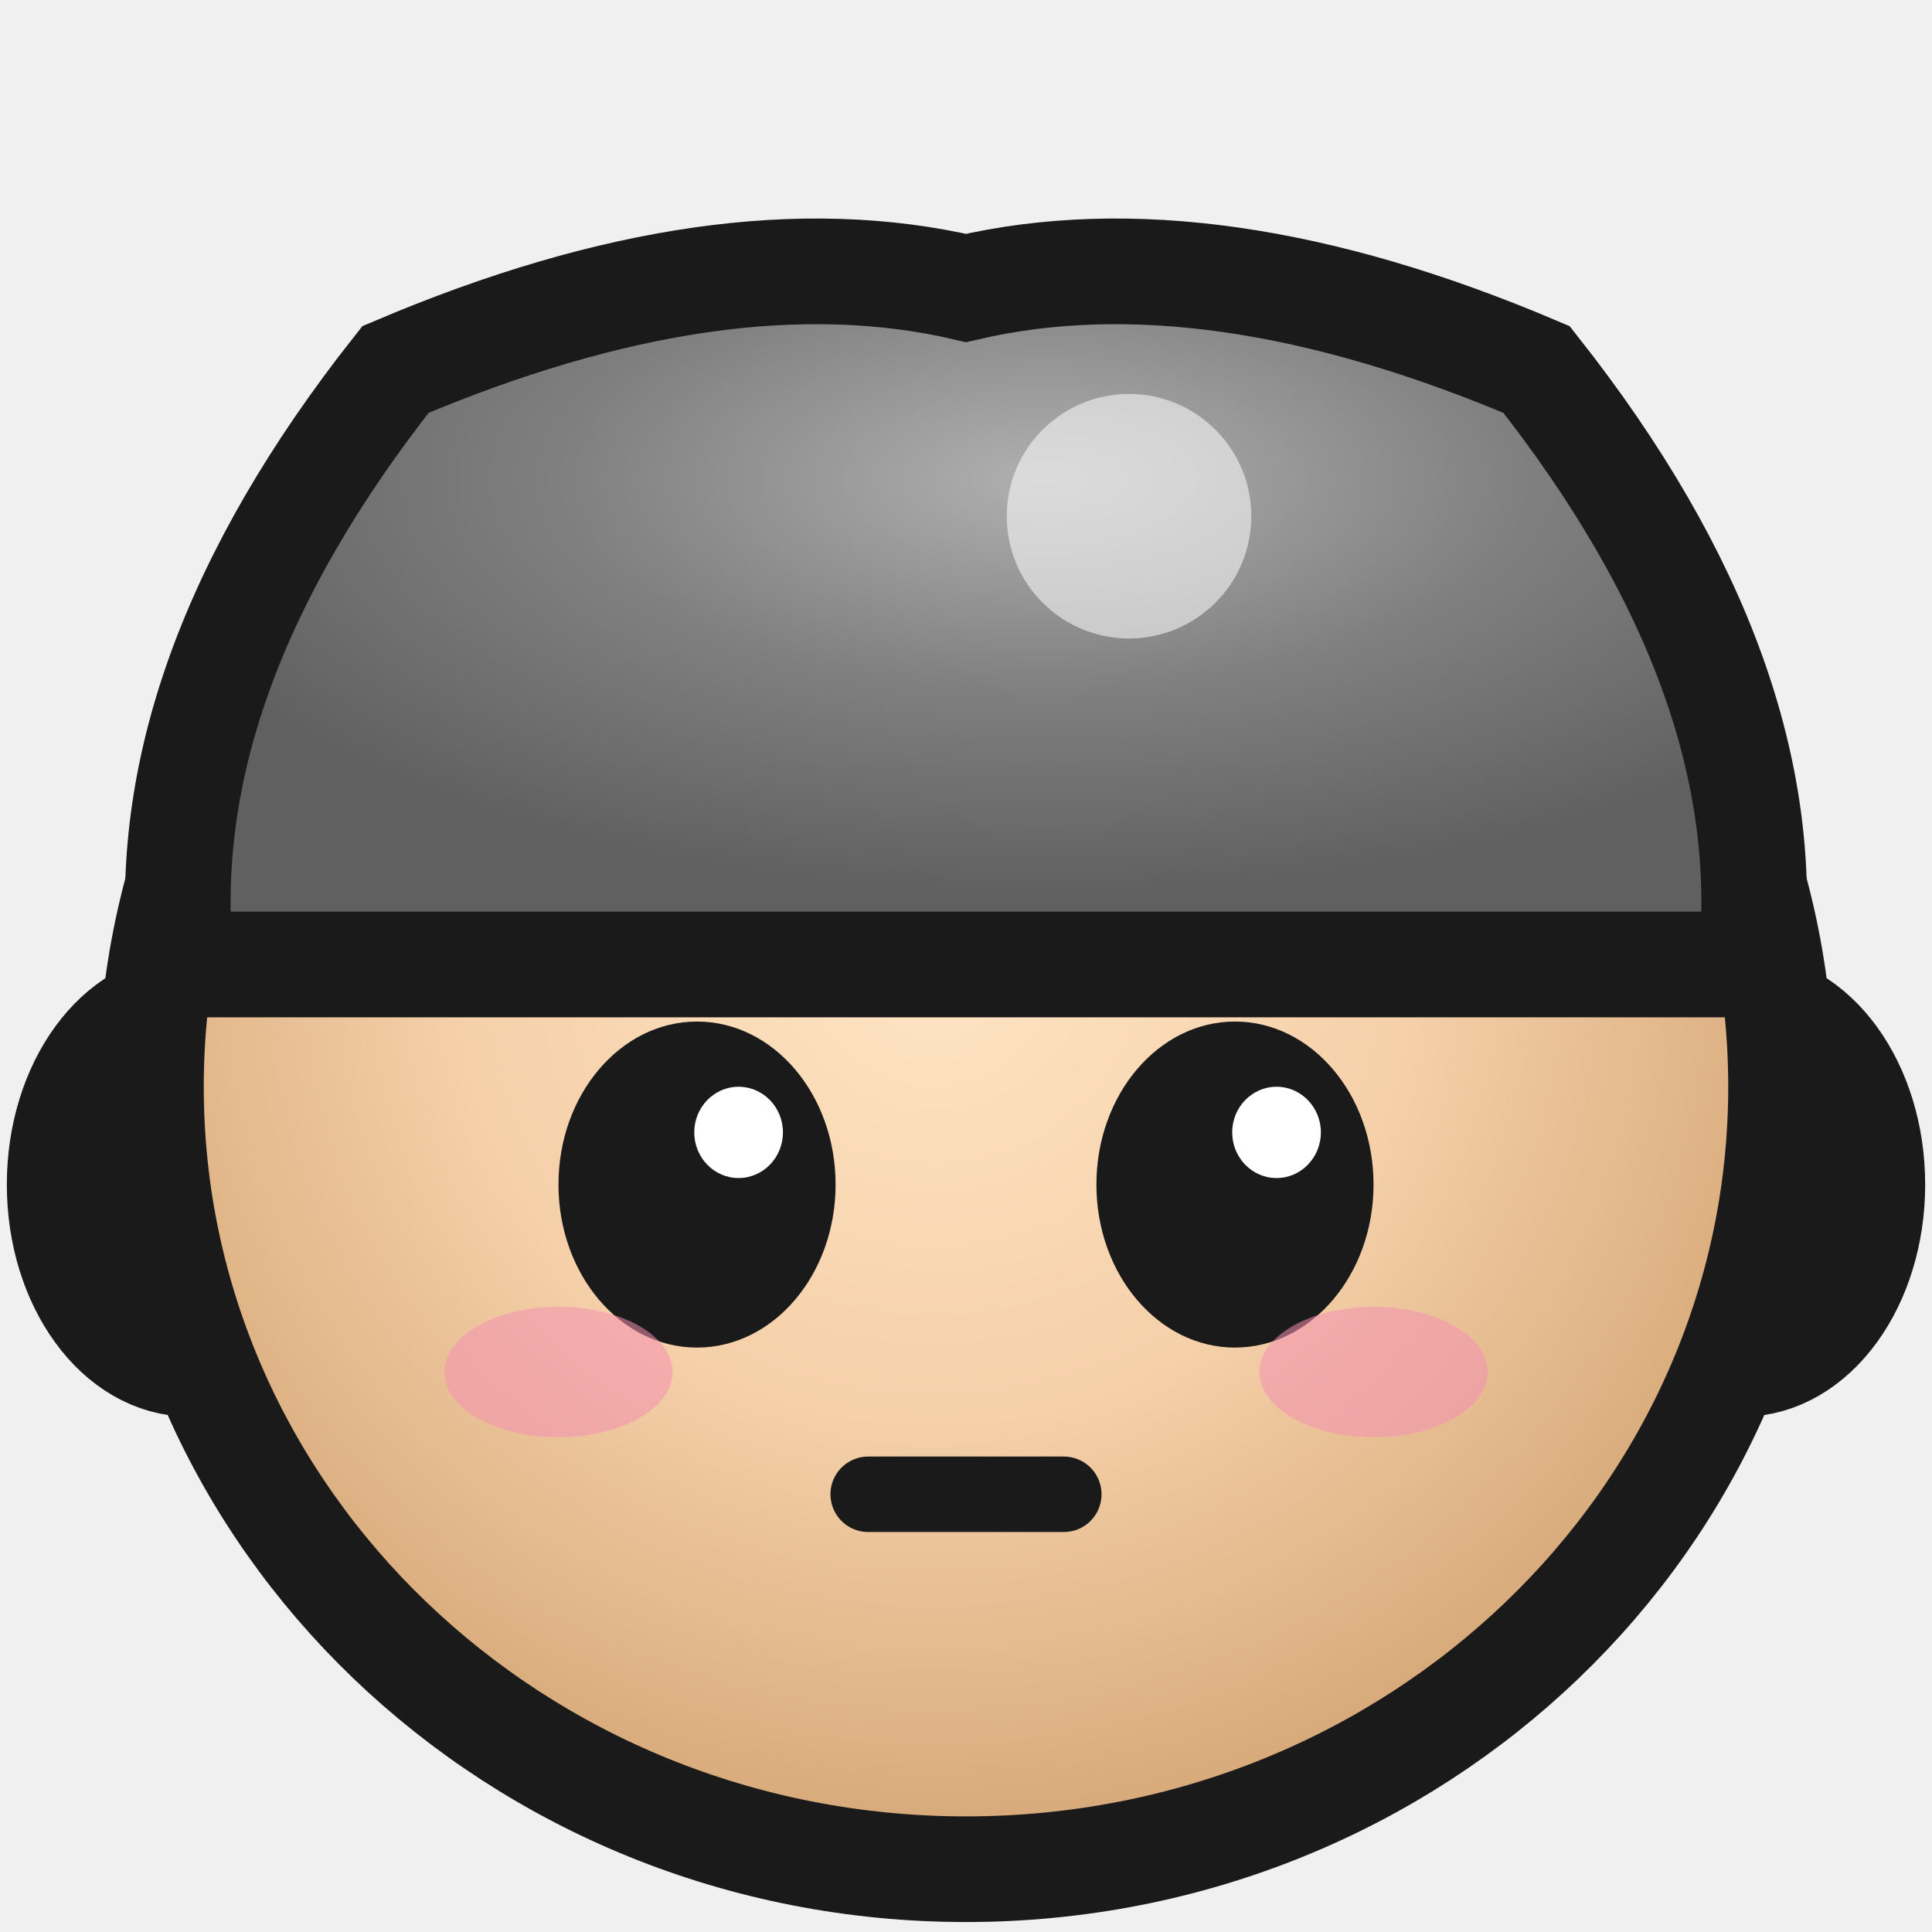
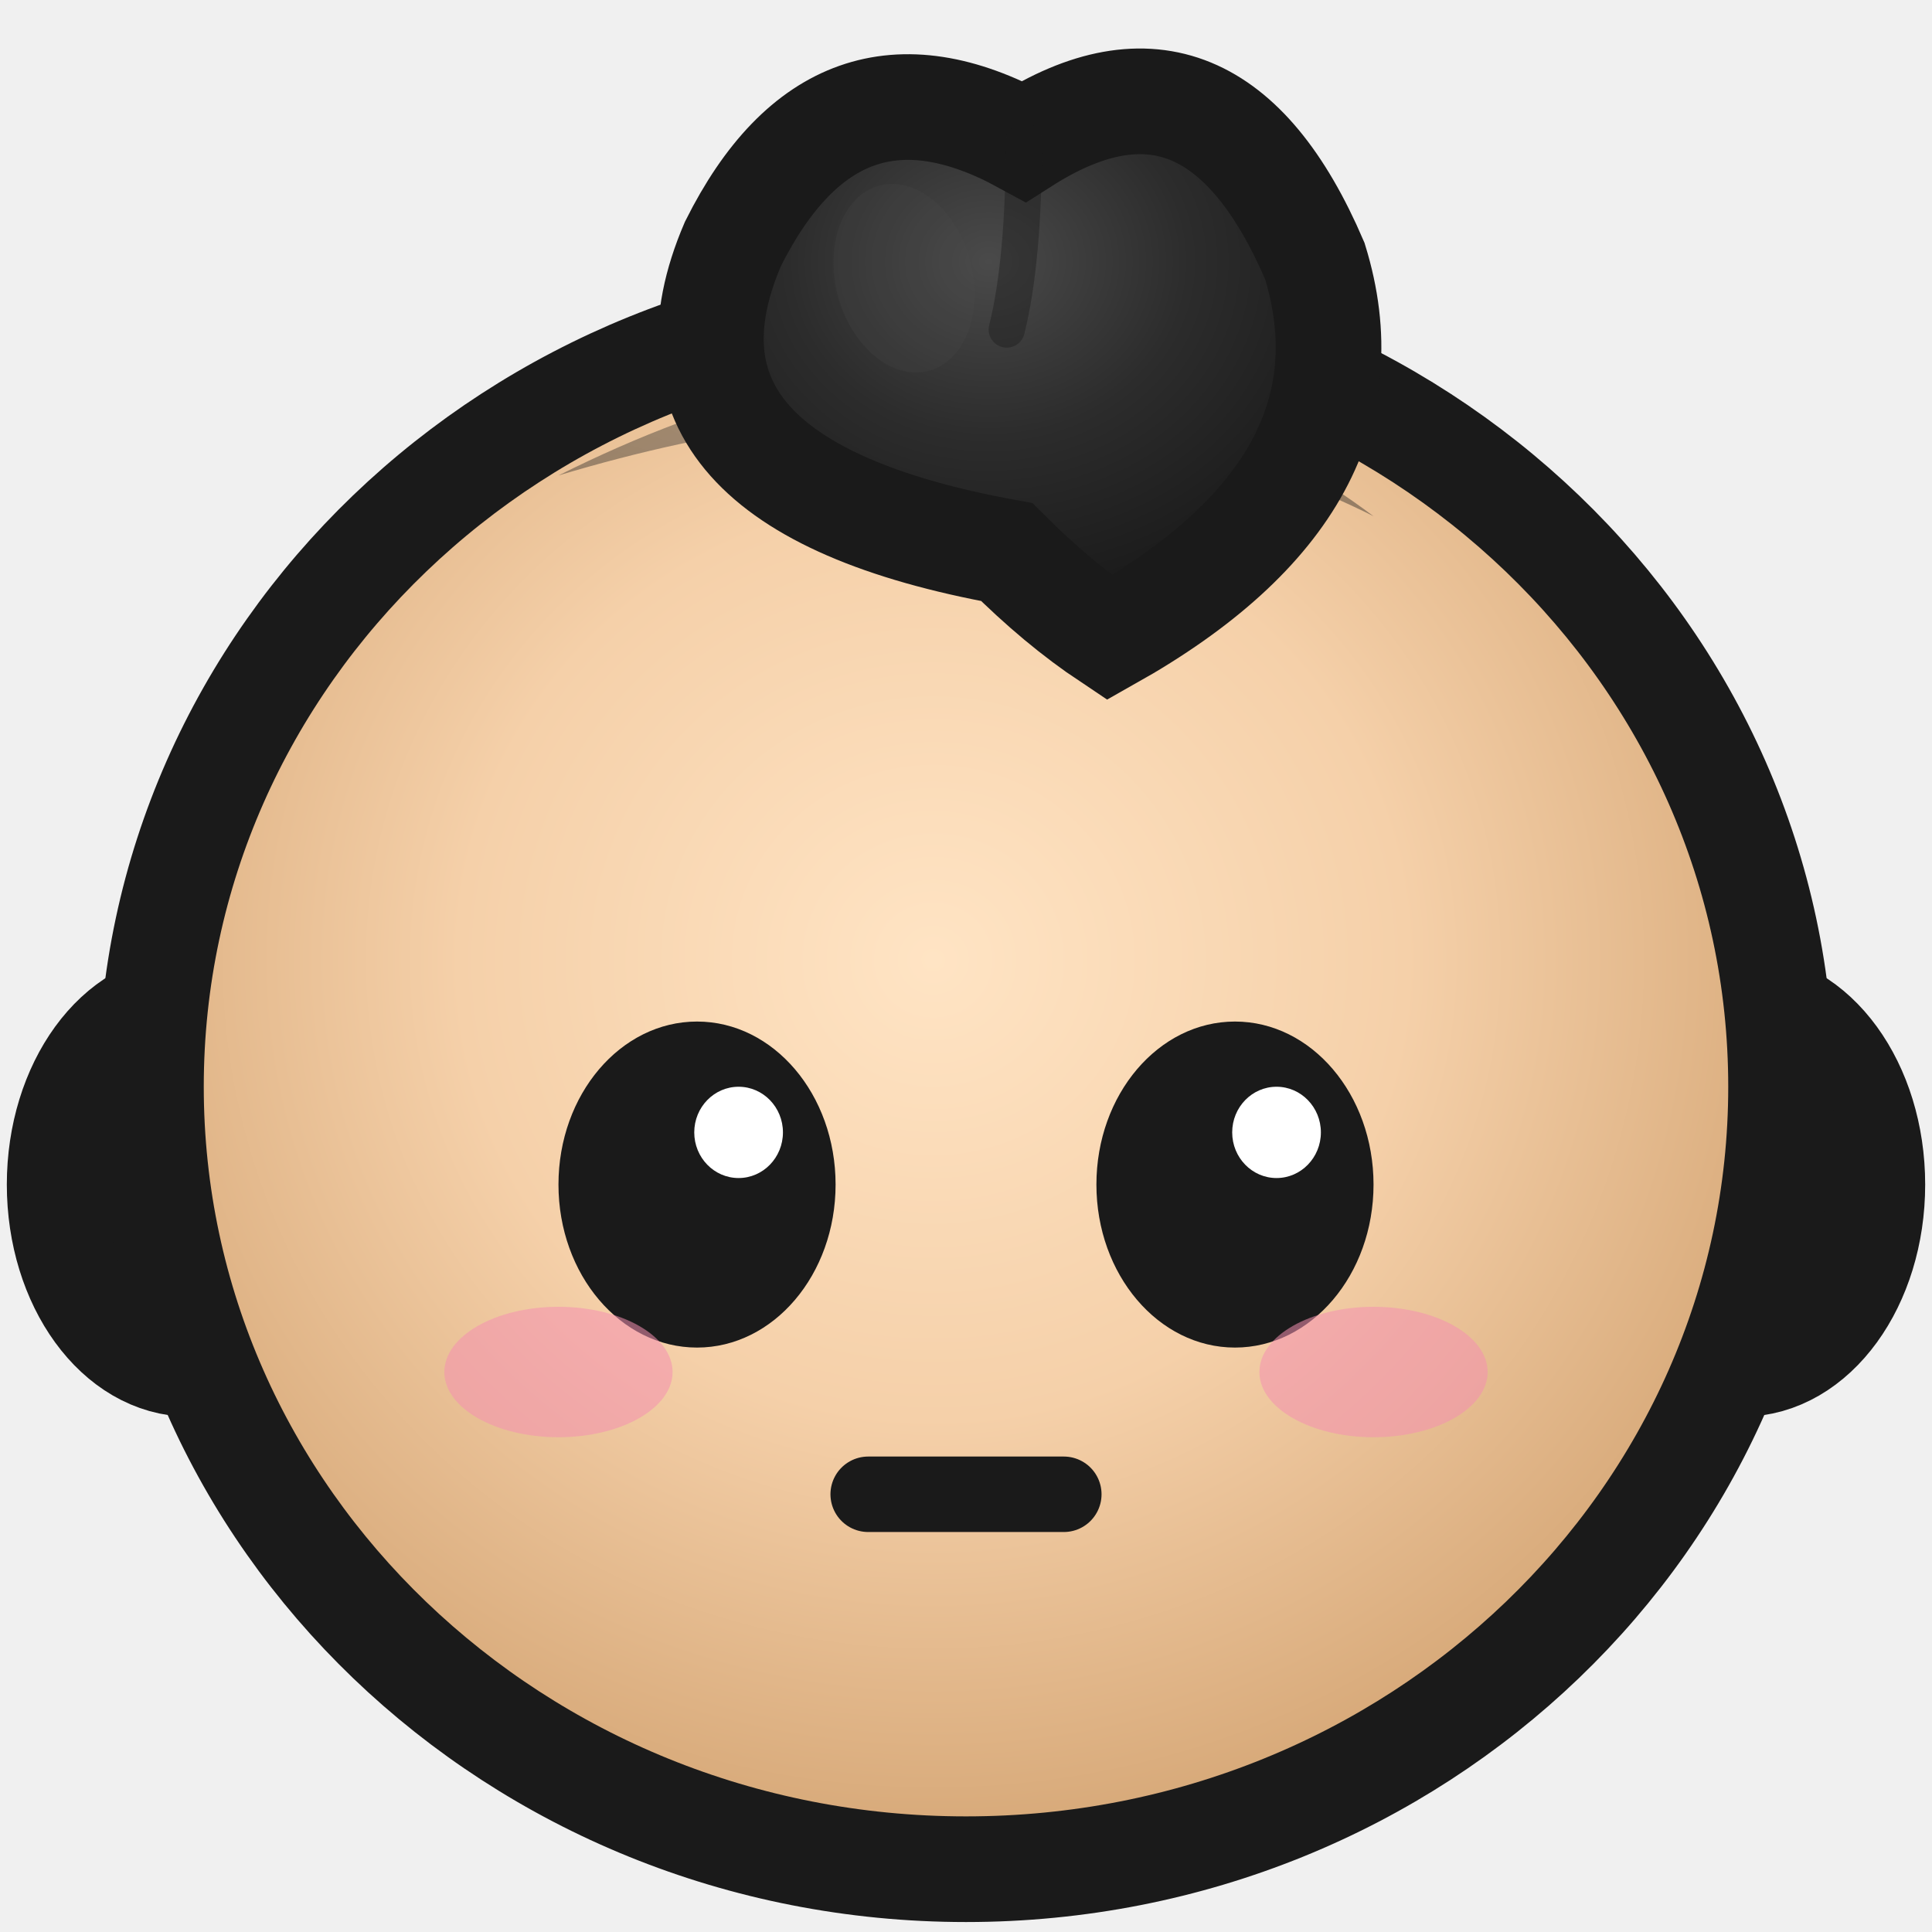
<svg xmlns="http://www.w3.org/2000/svg" viewBox="0 0 64 64" width="64" height="64" id="face_serious">
  <defs>
    <radialGradient id="headGrad" cx="48%" cy="42%" r="58%" fx="48%" fy="42%">
      <stop offset="0%" stop-color="#FFE4C4" />
      <stop offset="50%" stop-color="#F5D0A9" />
      <stop offset="100%" stop-color="#D4A574" />
    </radialGradient>
-     <radialGradient id="headGradHair" cx="55%" cy="30%" r="60%" fx="55%" fy="30%">
-       <stop offset="0%" stop-color="#B0B0B0" />
-       <stop offset="50%" stop-color="#808080" />
-       <stop offset="100%" stop-color="#606060" />
+     <radialGradient id="headGradHair" cx="45%" cy="30%" r="65%" fx="45%" fy="30%">
+       <stop offset="0%" stop-color="#4A4A4A" />
+       <stop offset="50%" stop-color="#2C2C2C" />
+       <stop offset="100%" stop-color="#1A1A1A" />
    </radialGradient>
  </defs>
  <ellipse cx="6.296" cy="39.24" rx="4.32" ry="5.94" fill="url(#headGrad)" stroke="#1A1A1A" stroke-width="3.5" />
  <ellipse cx="6.296" cy="39.24" rx="1.944" ry="3.267" fill="#D4A574" opacity="0.25" />
  <ellipse cx="57.704" cy="39.24" rx="4.32" ry="5.94" fill="url(#headGrad)" stroke="#1A1A1A" stroke-width="3.5" />
  <ellipse cx="57.704" cy="39.24" rx="1.944" ry="3.267" fill="#D4A574" opacity="0.25" />
  <ellipse cx="32" cy="36" rx="27" ry="25.92" fill="url(#headGrad)" stroke="#1A1A1A" stroke-width="3.5" />
-   <path d="       M6 31.95       Q 5 22.5, 13.1 12.24       Q 23.9 7.65, 32 9.54       Q 40.1 7.65, 50.9 12.24       Q 59 22.5, 58 31.95       Z" fill="url(#headGradHair)" stroke="#1A1A1A" stroke-width="3.5" />
-   <ellipse cx="37.4" cy="17.1" rx="4.05" ry="4.05" fill="#FFFFFF" opacity="0.55" />
+   <path d="M18.5 15.75       Q 26.6 11.7, 33.35 12.24       Q 40.1 13.05, 45.5 17.1       Q 40.1 14.4, 33.35 13.86       Q 26.6 13.32, 18.5 15.75 Z" fill="url(#headGradHair)" opacity="0.4" />
+   <path d="       M33.35 18.288       Q 20.876 16.02,         24.278 8.082       Q 27.68 1.278,         33.917 4.68       Q 40.154 0.711,         43.556 8.649       Q 45.824 16.02,         36.752 21.123       Q 35.051 19.989,         33.35 18.288 Z" fill="url(#headGradHair)" stroke="#1A1A1A" stroke-width="3.5" />
+   <path d="M33.917 4.68       Q 33.917 8.649,         33.35 10.917" fill="none" stroke="#1A1A1A" stroke-width="1.2" stroke-linecap="round" opacity="0.4" />
+   <ellipse cx="29.948" cy="9.216" rx="2.268" ry="3.175" fill="#4A4A4A" opacity="0.2" transform="rotate(-15 29.948 9.216)" />
  <ellipse cx="23.09" cy="39.24" rx="4.59" ry="5.4" fill="#1A1A1A" />
  <ellipse cx="24.467" cy="37.512" rx="1.469" ry="1.512" fill="#FFFFFF" />
  <ellipse cx="40.91" cy="39.24" rx="4.59" ry="5.4" fill="#1A1A1A" />
  <ellipse cx="42.287" cy="37.512" rx="1.469" ry="1.512" fill="#FFFFFF" />
  <ellipse cx="18.5" cy="45.45" rx="3.78" ry="2.16" fill="#F48FB1" opacity="0.55" />
  <ellipse cx="45.5" cy="45.45" rx="3.78" ry="2.16" fill="#F48FB1" opacity="0.55" />
  <line x1="28.76" y1="49.5" x2="35.24" y2="49.5" stroke="#1A1A1A" stroke-width="2.5" stroke-linecap="round" />
</svg>
